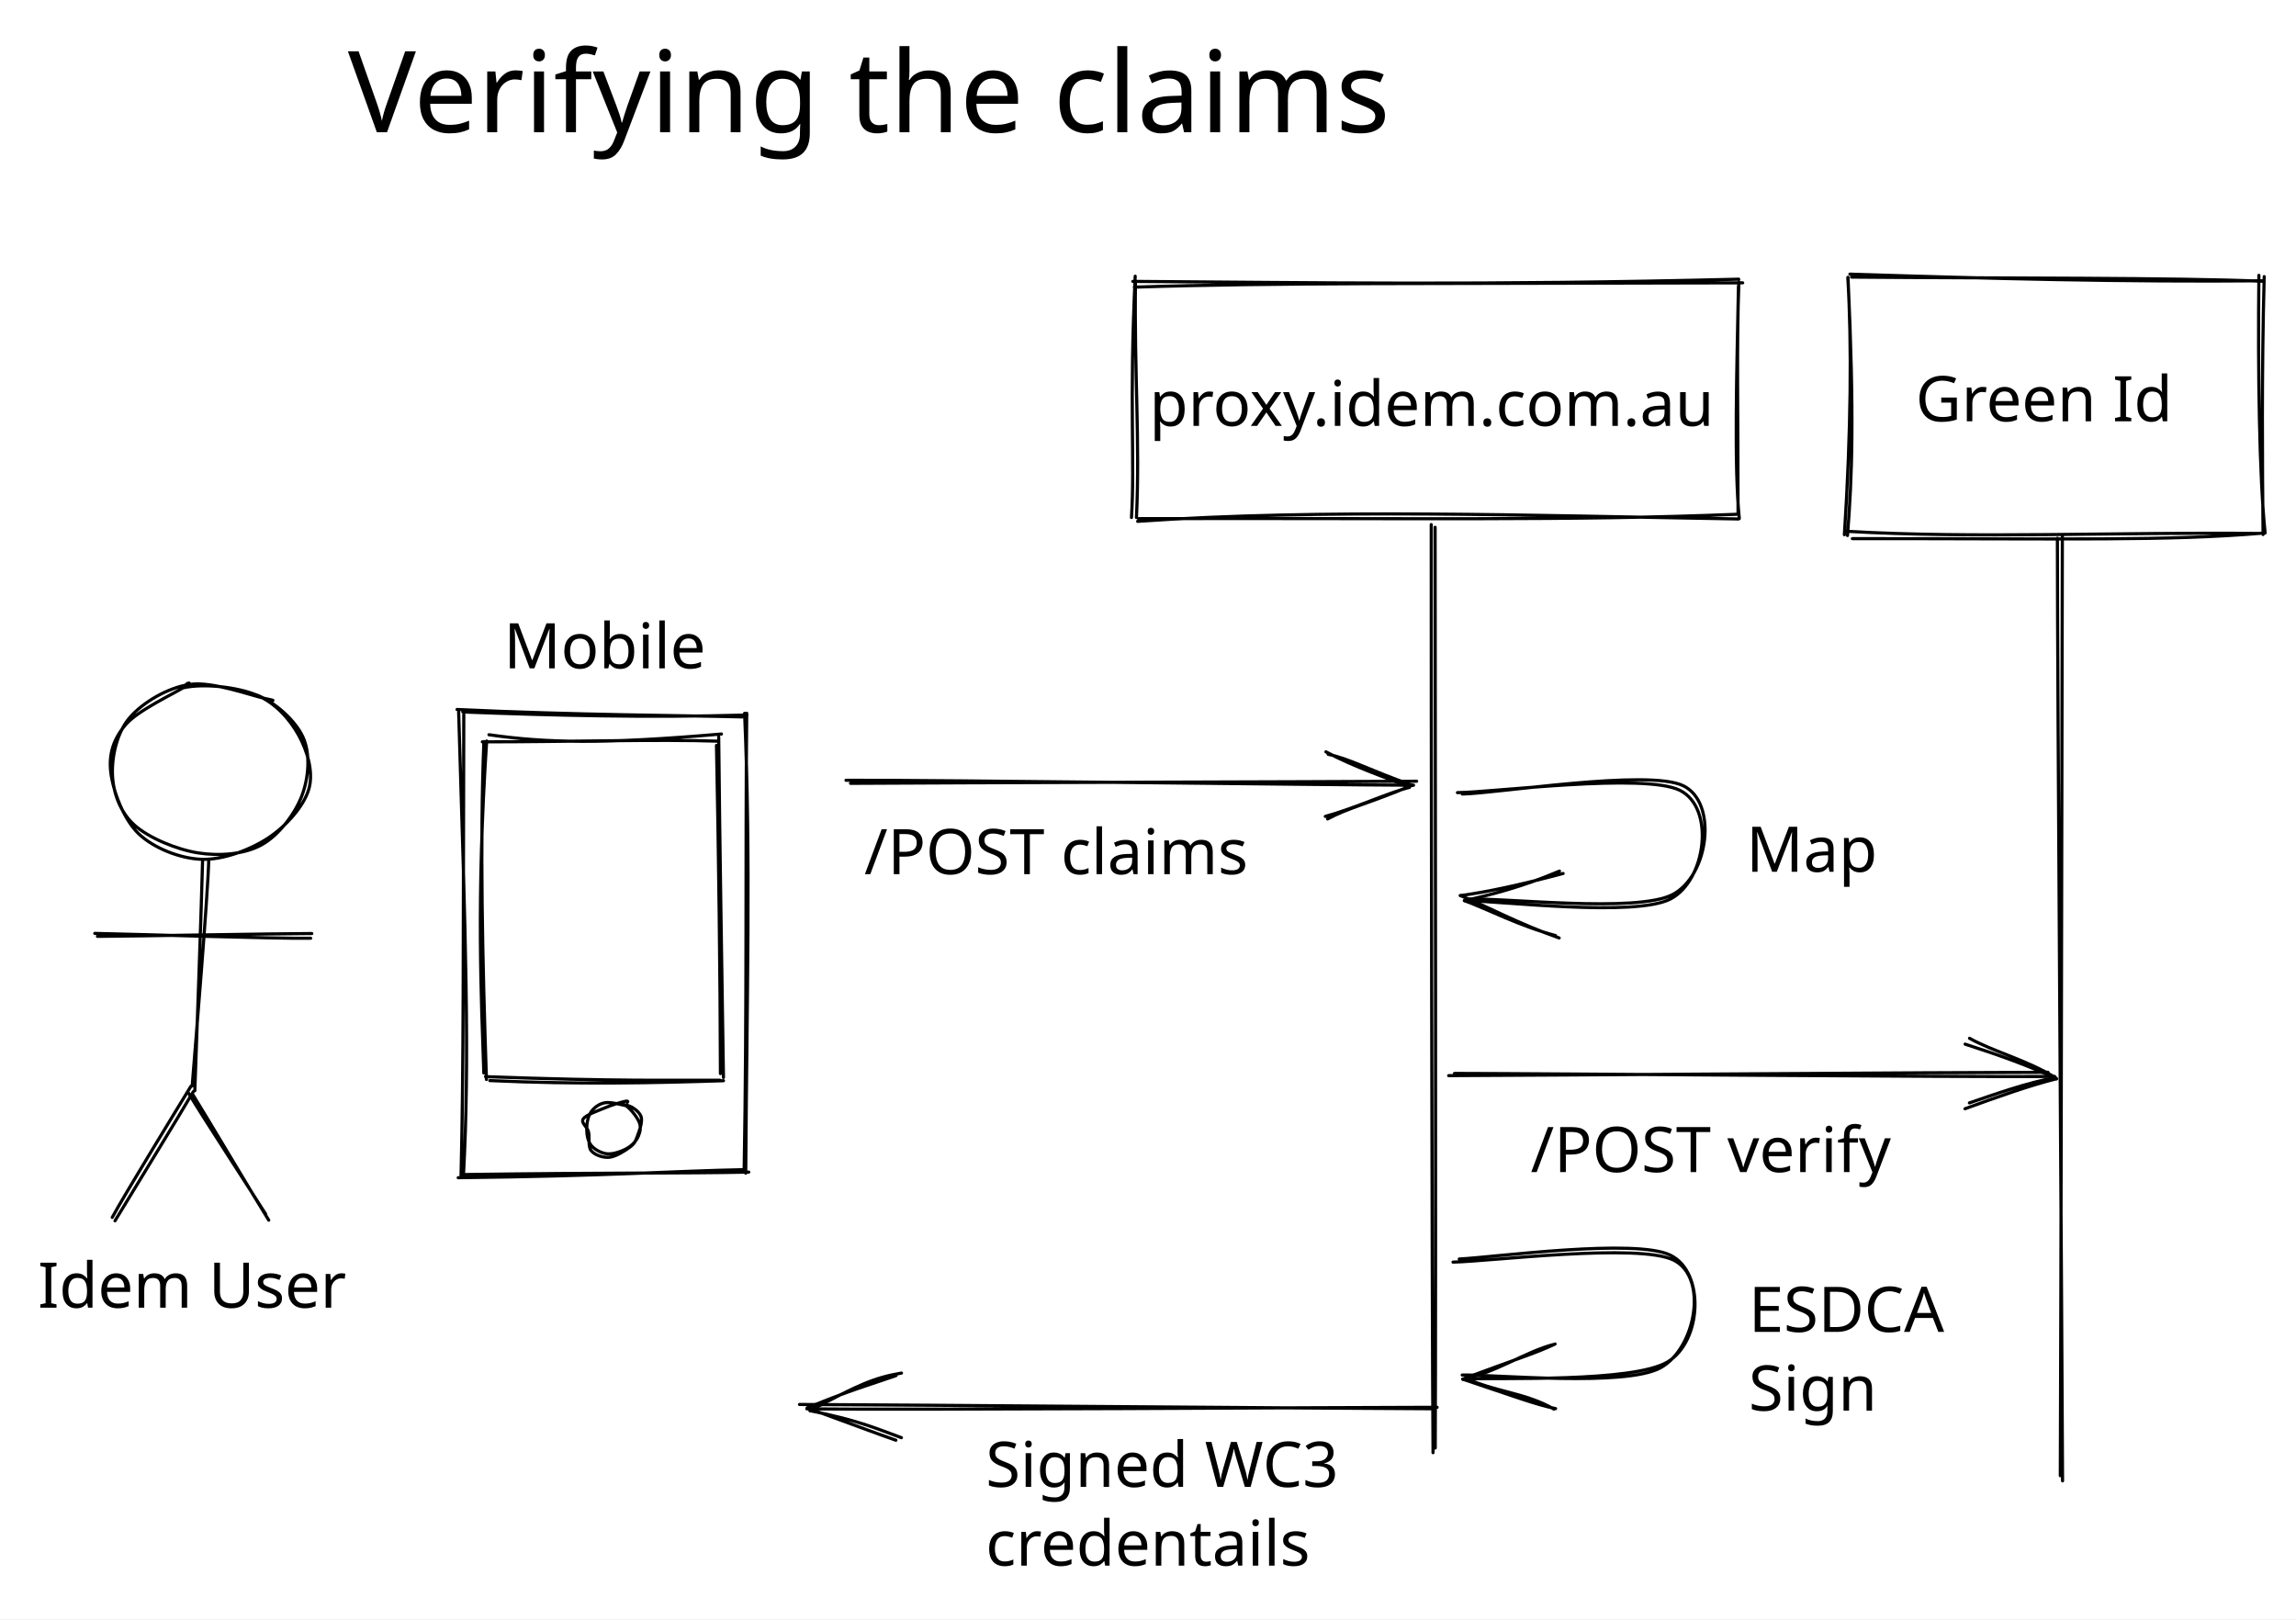
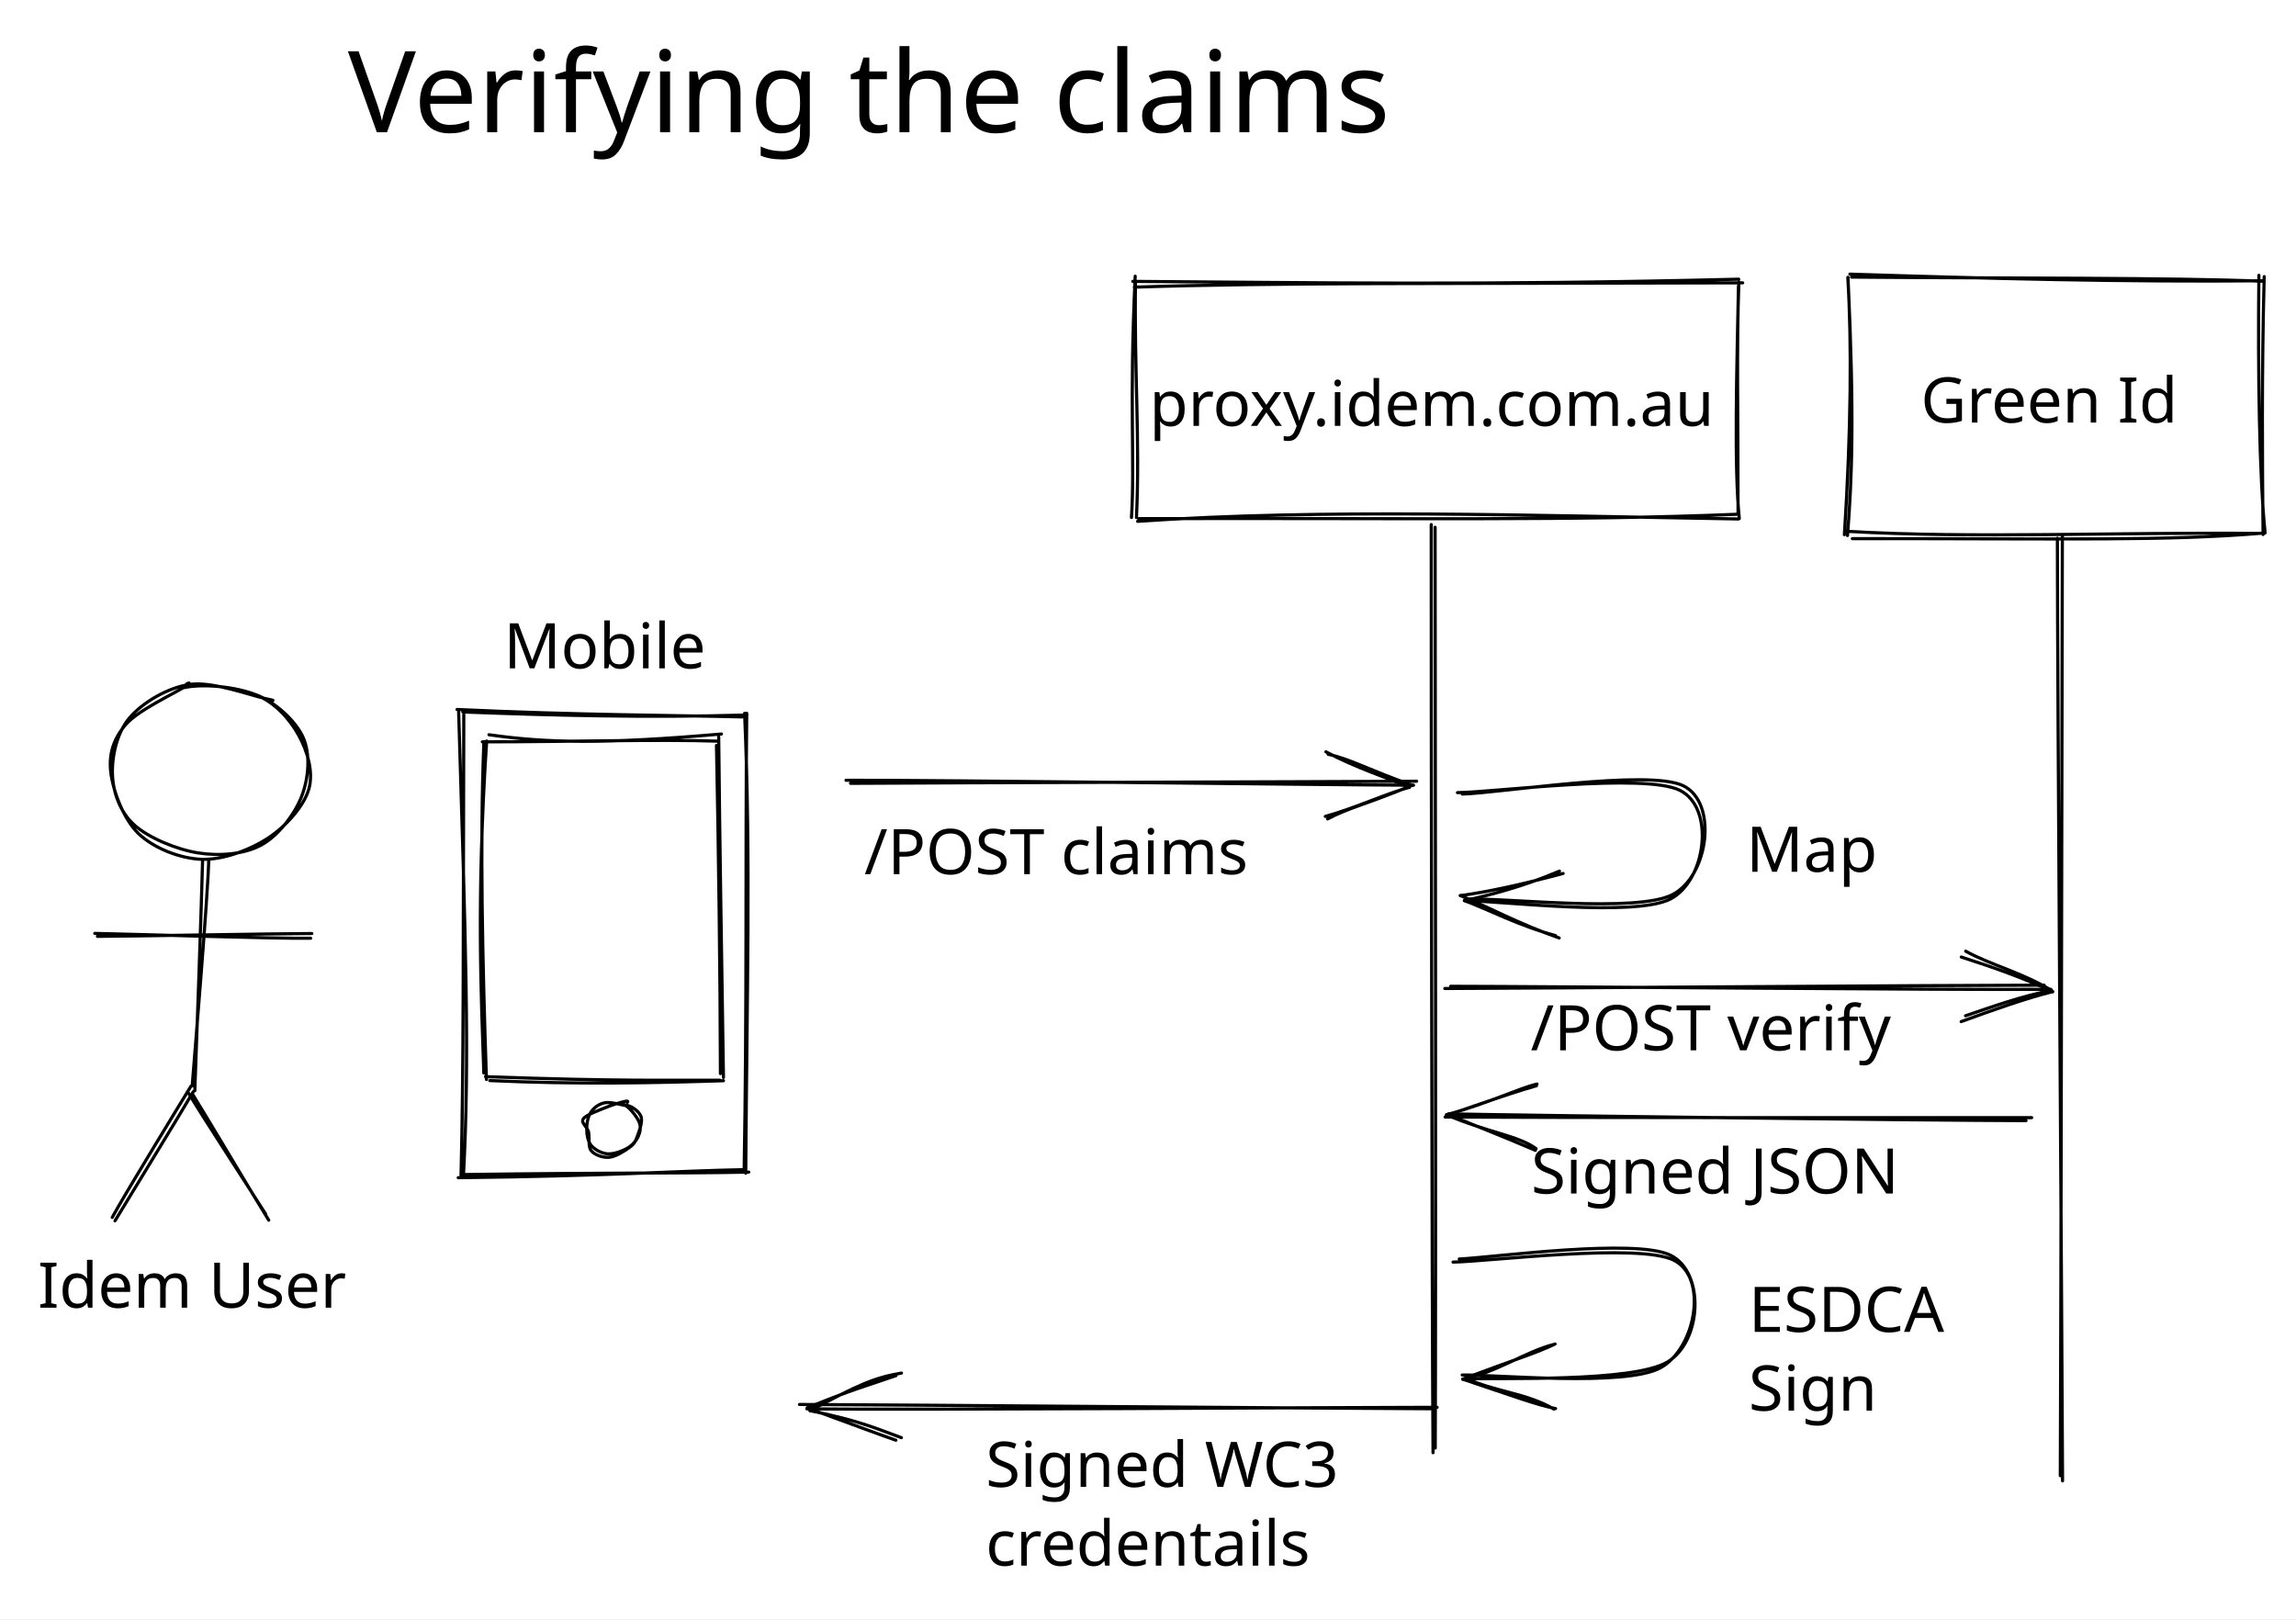
<svg xmlns="http://www.w3.org/2000/svg" version="1.1" viewBox="0 0 729.231 514.269" width="729.231" height="514.269">
  <defs>
    <style>
      @font-face {
        font-family: "Virgil";
        src: url("https://excalidraw.com/Virgil.woff2");
      }
      @font-face {
        font-family: "Cascadia";
        src: url("https://excalidraw.com/Cascadia.woff2");
      }
    </style>
  </defs>
  <rect x="0" y="0" width="729.231" height="514.269" fill="#ffffff" />
  <g stroke-linecap="round" transform="translate(35.40865 217.1875) rotate(0 31.25 27.1875)">
    <path d="M45.79 3.44 C51.68 5.57, 58.41 11.59, 60.84 16.97 C63.28 22.35, 62.61 30.03, 60.4 35.73 C58.19 41.44, 53.08 48.19, 47.6 51.19 C42.12 54.19, 34.24 54.78, 27.5 53.71 C20.77 52.65, 11.75 48.93, 7.22 44.81 C2.69 40.69, 0.57 34.65, 0.32 28.98 C0.07 23.31, 1.63 15.6, 5.74 10.8 C9.84 6, 17.77 1.21, 24.95 0.18 C32.12 -0.84, 44.53 3.78, 48.79 4.67 C53.04 5.55, 50.76 5.24, 50.5 5.5 M22.95 1.24 C29.47 -0.17, 39.91 1.04, 45.99 3.54 C52.06 6.04, 56.61 11.25, 59.39 16.24 C62.17 21.24, 64.28 28.03, 62.67 33.49 C61.06 38.95, 55.39 45.3, 49.72 49.01 C44.05 52.72, 35.5 55.98, 28.64 55.75 C21.79 55.51, 13.42 52.22, 8.61 47.61 C3.79 43, 0.44 33.86, -0.23 28.08 C-0.91 22.29, 0.65 17.43, 4.57 12.9 C8.48 8.38, 20.1 3.01, 23.27 0.95 C26.44 -1.11, 23.28 -0.02, 23.58 0.55" stroke="#000000" stroke-width="1" fill="none" />
  </g>
  <g stroke-linecap="round">
    <g transform="translate(64.78365 272.1875) rotate(0 -1.105063 37.48699)">
      <path d="M-0.44 1.17 C-0.73 13.63, -2.45 62.19, -2.91 74.24 M1.53 0.73 C1.21 12.94, -2.82 60.94, -3.74 72.71" stroke="#000000" stroke-width="1" fill="none" />
    </g>
  </g>
  <g stroke-linecap="round">
    <g transform="translate(29.78365 297.1875) rotate(0 34.78023 0.05560323)">
      <path d="M1.17 0.22 C12.8 0.17, 58.02 -0.67, 69.24 -0.68 M0.32 -0.72 C11.94 -0.52, 57.62 1, 68.88 0.82" stroke="#000000" stroke-width="1" fill="none" />
    </g>
  </g>
  <g stroke-linecap="round">
    <g transform="translate(61.03365 346.5625) rotate(0 11.59314 20.82166)">
      <path d="M0.22 1.12 C4.34 7.75, 20.16 34.39, 24.32 40.99 M-1.13 0.66 C2.87 7.43, 19.01 32.16, 23.34 39.05" stroke="#000000" stroke-width="1" fill="none" />
    </g>
  </g>
  <g stroke-linecap="round">
    <g transform="translate(35.40865 387.8125) rotate(0 13.11489 -21.43031)">
      <path d="M1.12 -0.06 C5.25 -6.94, 21.89 -34, 25.99 -41.09 M0.24 -1.14 C4.15 -8.38, 21.11 -36.05, 25.23 -42.8" stroke="#000000" stroke-width="1" fill="none" />
    </g>
  </g>
  <g transform="translate(110.5 10) rotate(0 167.5 22.5)">
    <text x="0" y="32" font-family="Virgil, Segoe UI Emoji" font-size="36px" fill="#000000" text-anchor="start" style="white-space: pre;" direction="ltr">Verifying the claims</text>
  </g>
  <g stroke-linecap="round" transform="translate(146.9231 227.1154) rotate(0 45 73.07692)">
    <path d="M-1.76 -1.77 C35.28 -0.01, 70.38 0.12, 88.82 0.59 M0.08 -0.98 C29.23 0.12, 58.12 0.89, 90.32 -0.01 M89.57 -0.56 C91.57 45.34, 90.28 89.14, 89.93 145.51 M90.24 -0.58 C89.79 46.47, 90.35 91.84, 89.42 145.2 M89.84 144.38 C66.68 144.82, 46.89 146.4, -1.39 146.95 M90.89 145.17 C68.49 145.61, 49.08 145.29, -0.11 145.95 M0.26 146.53 C2.29 109.42, 0.99 71.96, -1.25 -0.99 M-0.49 146.25 C0.35 111.38, 0.17 75.57, 0.38 -0.14" stroke="#000000" stroke-width="1" fill="none" />
  </g>
  <g stroke-linecap="round" transform="translate(185.3846 350.5863) rotate(0 9.230769 7.879925)">
    <path d="M12.65 0.19 C14.35 0.82, 16.72 3.89, 17.51 5.57 C18.3 7.25, 17.98 8.84, 17.37 10.27 C16.76 11.69, 15.48 13.17, 13.85 14.11 C12.23 15.05, 9.52 16.03, 7.62 15.9 C5.72 15.76, 3.56 14.6, 2.45 13.3 C1.34 12, 0.98 9.87, 0.96 8.1 C0.94 6.32, 1.34 4.03, 2.31 2.62 C3.28 1.22, 4.87 0, 6.75 -0.33 C8.64 -0.67, 12.18 0.38, 13.64 0.64 C15.1 0.89, 15.47 1.08, 15.5 1.21 M13.08 0.31 C15.2 0.67, 17.52 2.3, 18.18 3.96 C18.85 5.62, 17.64 8.63, 17.05 10.27 C16.46 11.9, 16.16 12.65, 14.67 13.77 C13.18 14.89, 10.17 16.8, 8.13 16.99 C6.08 17.18, 3.49 16.26, 2.39 14.91 C1.29 13.56, 1.95 10.59, 1.53 8.9 C1.11 7.21, -1.02 6.05, -0.12 4.77 C0.77 3.49, 4.72 2.14, 6.9 1.23 C9.07 0.31, 11.76 -0.45, 12.93 -0.74 C14.09 -1.02, 14.16 -0.7, 13.89 -0.5" stroke="#000000" stroke-width="1" fill="none" />
  </g>
  <g stroke-linecap="round" transform="translate(153.8462 234.8077) rotate(0 37.69231 53.84615)">
    <path d="M1.45 -1.44 C19.7 1.17, 37.53 1.6, 75.29 -1.67 M-0.65 0.82 C26.67 0.82, 55.36 -0.05, 74.44 0.61 M73.72 1.94 C74.4 36.25, 74.9 74.69, 74.97 106.19 M74.42 -0.73 C74.75 33.3, 75.34 68.16, 75.93 107.42 M75.94 108.45 C53.98 109.16, 29.9 109.69, 1.73 108.41 M74.78 108.29 C58.63 108.22, 42.59 108.69, 0.35 107.16 M-0.18 105.99 C-0.95 82.29, -2.6 51.49, 0.72 0.55 M0.65 108.05 C-0.62 69.59, -1.45 33.17, -0.16 0.73" stroke="#000000" stroke-width="1" fill="none" />
  </g>
  <g stroke-linecap="round" transform="translate(360.7692 89.42308) rotate(0 95.76923 37.30769)">
    <path d="M-0.48 1.78 C45.28 0.3, 91.28 0.74, 192.72 0.41 M-0.97 -0.05 C55.75 0.32, 110.28 1.27, 191.47 -0.75 M191.38 1.48 C190.86 28.26, 189.96 58.95, 191.65 75.28 M191.52 0.1 C190.75 20.46, 191.27 41.51, 191.25 73.71 M191.42 75.41 C124.22 74.31, 59.77 72.08, 0.56 76.16 M191.17 73.91 C138.75 76.07, 86.49 75.07, 0.85 75.31 M-1.4 74.94 C-0.28 56.63, -2.17 39.64, -0.22 -1.69 M0.18 74.95 C1.32 50.58, -0.52 29.1, -0.13 0" stroke="#000000" stroke-width="1" fill="none" />
  </g>
  <g stroke-linecap="round">
    <g transform="translate(455.3846 167.1154) rotate(0 -0.1216595 146.8989)">
      <path d="M0.42 0.36 C0.5 49.27, 0.7 244.08, 0.46 292.81 M-0.81 -0.5 C-0.85 48.67, -0.61 245.21, -0.24 294.29" stroke="#000000" stroke-width="1" fill="none" />
    </g>
  </g>
  <g stroke-linecap="round" transform="translate(587.6923 88.65385) rotate(0 65.76923 40.76923)">
    <path d="M-0.15 -1.58 C43.56 -0.18, 87.03 0.94, 131.42 0.53 M0.37 -0.64 C51.37 -0.21, 102.01 -0.52, 131.31 0.69 M129.75 -1.2 C129.41 29.76, 129.89 62.88, 131.73 80.64 M131.44 -0.8 C130.61 29.96, 130.86 59.44, 131.08 81.12 M129.62 80.78 C85.01 80.31, 39.03 82.46, -1.03 80.1 M130.73 80.7 C100.38 83.22, 70.82 82.4, 0.63 82.43 M-1.9 81.18 C0.22 48.13, 0.45 20.31, -0.81 -0.53 M-0.91 81.44 C0.55 63.06, 1.29 43.79, -0.75 -0.57" stroke="#000000" stroke-width="1" fill="none" />
  </g>
  <g stroke-linecap="round">
    <g transform="translate(654.6154 170.9615) rotate(0 -0.3526742 149.1733)">
      <path d="M-1.17 0 C-1.17 49.92, 0.3 249.67, 0.47 299.39 M0.41 -1.04 C0.26 48.56, 0 247.65, -0.24 297.75" stroke="#000000" stroke-width="1" fill="none" />
    </g>
  </g>
  <g transform="translate(372.2308 117.2692) rotate(0 82.5 12.5)">
    <text x="82.5" y="18" font-family="Virgil, Segoe UI Emoji" font-size="20px" fill="#000000" text-anchor="middle" style="white-space: pre;" direction="ltr">proxy.idem.com.au</text>
  </g>
-   <g transform="translate(604.7308 115.8077) rotate(0 44.5 12.5)">
+   <g transform="translate(606.3586 116.2146) rotate(0 44.5 12.5)">
    <text x="44.5" y="18" font-family="Virgil, Segoe UI Emoji" font-size="20px" fill="#000000" text-anchor="middle" style="white-space: pre;" direction="ltr">Green Id</text>
  </g>
  <g stroke-linecap="round">
    <g transform="translate(270.1159 248.6538) rotate(0 89.20083 -0.03302921)">
      <path d="M0.02 0.15 C29.83 -0.06, 149.74 -0.33, 179.82 -0.52 M-1.42 -0.82 C28.14 -0.93, 148.59 0.64, 178.84 0.75" stroke="#000000" stroke-width="1" fill="none" />
    </g>
    <g transform="translate(270.1159 248.6538) rotate(0 89.20083 -0.03302921)">
      <path d="M150.82 10.66 C160.41 7.99, 170.43 3.28, 177.51 1.42 M151.54 11.46 C158.35 7.81, 164.83 6.51, 178.41 0.75" stroke="#000000" stroke-width="1" fill="none" />
    </g>
    <g transform="translate(270.1159 248.6538) rotate(0 89.20083 -0.03302921)">
      <path d="M151 -9.86 C160.65 -4.71, 170.6 -1.61, 177.51 1.42 M151.72 -9.07 C158.37 -7.73, 164.81 -4.04, 178.41 0.75" stroke="#000000" stroke-width="1" fill="none" />
    </g>
  </g>
  <g transform="translate(274.5 259.6538) rotate(0 67 12.5)">
    <text x="0" y="18" font-family="Virgil, Segoe UI Emoji" font-size="20px" fill="#000000" text-anchor="start" style="white-space: pre;" direction="ltr">/POST claims</text>
  </g>
  <g stroke-linecap="round">
-     <g transform="translate(460.7692 340.9615) rotate(0 95.57796 0.2997469)">
+     <g transform="translate(459.5485 313.2888) rotate(0 95.57796 0.2997469)">
      <path d="M-0.66 0.68 C30.9 0.57, 157.89 -0.37, 189.68 -0.38 M1.19 -0.02 C33.08 0.02, 160.52 1.18, 191.82 0.95" stroke="#000000" stroke-width="1" fill="none" />
    </g>
-     <g transform="translate(460.7692 340.9615) rotate(0 95.57796 0.2997469)">
+     <g transform="translate(459.5485 313.2888) rotate(0 95.57796 0.2997469)">
      <path d="M164.73 9.34 C172.15 6.84, 183.04 2.87, 192.03 1.32 M163.33 11.2 C174.07 7.27, 184.37 3.67, 192.38 1.68" stroke="#000000" stroke-width="1" fill="none" />
    </g>
-     <g transform="translate(460.7692 340.9615) rotate(0 95.57796 0.2997469)">
+     <g transform="translate(459.5485 313.2888) rotate(0 95.57796 0.2997469)">
      <path d="M164.77 -11.18 C172.23 -6.98, 183.1 -4.25, 192.03 1.32 M163.37 -9.32 C173.91 -5.94, 184.2 -2.24, 192.38 1.68" stroke="#000000" stroke-width="1" fill="none" />
    </g>
  </g>
  <g stroke-linecap="round">
    <g transform="translate(455.3846 446.3462) rotate(0 -100.2044 0.4912113)">
      <path d="M-0.75 1.1 C-34.18 0.99, -167.94 -0.15, -201.46 -0.26 M1.05 0.64 C-31.91 0.67, -165.68 1.53, -199.11 1.14" stroke="#000000" stroke-width="1" fill="none" />
    </g>
    <g transform="translate(455.3846 446.3462) rotate(0 -100.2044 0.4912113)">
      <path d="M-169.07 -10.23 C-177.7 -8.78, -182.92 -6.44, -198.09 1.72 M-170.81 -9.42 C-177.88 -6.91, -185.53 -4.82, -198.96 0.84" stroke="#000000" stroke-width="1" fill="none" />
    </g>
    <g transform="translate(455.3846 446.3462) rotate(0 -100.2044 0.4912113)">
      <path d="M-169.09 10.29 C-177.79 7.09, -183.01 4.77, -198.09 1.72 M-170.84 11.1 C-178.03 8.6, -185.67 5.67, -198.96 0.84" stroke="#000000" stroke-width="1" fill="none" />
    </g>
  </g>
  <g transform="translate(160 194.2692) rotate(0 29 12.5)">
    <text x="0" y="18" font-family="Virgil, Segoe UI Emoji" font-size="20px" fill="#000000" text-anchor="start" style="white-space: pre;" direction="ltr">Mobile</text>
  </g>
  <g transform="translate(10 397.3462) rotate(0 51 12.5)">
    <text x="51" y="18" font-family="Virgil, Segoe UI Emoji" font-size="20px" fill="#000000" text-anchor="middle" style="white-space: pre;" direction="ltr">Idem User</text>
  </g>
  <g stroke-linecap="round">
-     <g transform="translate(464.6154 251.9341) rotate(0 37.58669 16.06453)">
-       <path d="M-0.17 0.27 C11.3 0.01, 58.81 -7.71, 69.94 -2.4 C81.08 2.92, 78.11 26.17, 66.65 32.18 C55.19 38.19, 12.18 33.04, 1.19 33.67 M-1.72 -0.18 C9.49 -0.24, 57.68 -6.53, 68.95 -0.9 C80.22 4.73, 77.21 27.76, 65.92 33.61 C54.62 39.45, 11.75 34.22, 1.16 34.16" stroke="#000000" stroke-width="1" fill="none" />
+     <g transform="translate(464.6154 251.055) rotate(0 37.58669 16.94369)">
+       <path d="M-0.17 1.15 C11.3 0.89, 58.81 -6.84, 69.94 -1.52 C81.08 3.8, 78.11 27.05, 66.65 33.06 C55.19 39.07, 12.18 33.92, 1.19 34.55 M-1.72 0.7 C9.49 0.64, 57.68 -5.66, 68.95 -0.02 C80.22 5.61, 77.21 28.64, 65.92 34.49 C54.62 40.33, 11.75 35.1, 1.16 35.04" stroke="#000000" stroke-width="1" fill="none" />
    </g>
-     <g transform="translate(464.6154 251.9341) rotate(0 37.58669 16.06453)">
-       <path d="M31.84 25.5 C18.54 29.04, 7.78 31.38, -0.78 32.53 M30.7 24.74 C18.85 29.8, 8.13 32.48, 0.49 34.12" stroke="#000000" stroke-width="1" fill="none" />
+     <g transform="translate(464.6154 251.055) rotate(0 37.58669 16.94369)">
+       <path d="M31.84 26.38 C18.54 29.92, 7.78 32.26, -0.78 33.41 M30.7 25.62 C18.85 30.68, 8.13 33.35, 0.49 35" stroke="#000000" stroke-width="1" fill="none" />
    </g>
-     <g transform="translate(464.6154 251.9341) rotate(0 37.58669 16.06453)">
-       <path d="M30.59 45.98 C17.77 41.52, 7.51 35.85, -0.78 32.53 M29.44 45.22 C18.07 42.22, 7.85 36.83, 0.49 34.12" stroke="#000000" stroke-width="1" fill="none" />
+     <g transform="translate(464.6154 251.055) rotate(0 37.58669 16.94369)">
+       <path d="M30.59 46.86 C17.77 42.4, 7.51 36.73, -0.78 33.41 M29.44 46.1 C18.07 43.1, 7.85 37.71, 0.49 35" stroke="#000000" stroke-width="1" fill="none" />
    </g>
  </g>
  <g transform="translate(554.6154 258.8846) rotate(0 20 12.5)">
    <text x="0" y="18" font-family="Virgil, Segoe UI Emoji" font-size="20px" fill="#000000" text-anchor="start" style="white-space: pre;" direction="ltr">Map</text>
  </g>
-   <g transform="translate(486.1538 354.2692) rotate(0 65 12.5)">
+   <g transform="translate(486.1538 315.6088) rotate(0 65 12.5)">
    <text x="0" y="18" font-family="Virgil, Segoe UI Emoji" font-size="20px" fill="#000000" text-anchor="start" style="white-space: pre;" direction="ltr">/POST verify</text>
  </g>
  <g stroke-linecap="round">
    <g transform="translate(461.9231 400.7423) rotate(0 37.98962 16.46361)">
      <path d="M-0.43 0.13 C11.08 -0.07, 58.77 -6.05, 69.74 -0.45 C80.72 5.15, 76.63 27.65, 65.42 33.72 C54.21 39.8, 13.14 35.83, 2.49 35.99 M1.55 -0.85 C12.81 -1.43, 57.62 -7.51, 68.64 -2.06 C79.67 3.38, 78.63 25.29, 67.71 31.84 C56.79 38.39, 14.43 36.79, 3.14 37.24" stroke="#000000" stroke-width="1" fill="none" />
    </g>
    <g transform="translate(461.9231 400.7423) rotate(0 37.98962 16.46361)">
      <path d="M31.47 26.3 C22.86 28.49, 12.59 35.47, 3.61 36.97 M31.99 26.14 C25.57 29.24, 18.9 31.1, 2.66 37.31" stroke="#000000" stroke-width="1" fill="none" />
    </g>
    <g transform="translate(461.9231 400.7423) rotate(0 37.98962 16.46361)">
      <path d="M31.63 46.82 C22.83 41.65, 12.51 41.26, 3.61 36.97 M32.15 46.66 C25.88 45.38, 19.18 42.85, 2.66 37.31" stroke="#000000" stroke-width="1" fill="none" />
    </g>
  </g>
  <g transform="translate(555.3846 405.0385) rotate(0 33.5 25)">
    <text x="0" y="18" font-family="Virgil, Segoe UI Emoji" font-size="20px" fill="#000000" text-anchor="start" style="white-space: pre;" direction="ltr">ESDCA</text>
    <text x="0" y="43" font-family="Virgil, Segoe UI Emoji" font-size="20px" fill="#000000" text-anchor="start" style="white-space: pre;" direction="ltr">Sign</text>
  </g>
  <g transform="translate(313.0769 454.2692) rotate(0 55 25)">
    <text x="0" y="18" font-family="Virgil, Segoe UI Emoji" font-size="20px" fill="#000000" text-anchor="start" style="white-space: pre;" direction="ltr">Signed WC3</text>
    <text x="0" y="43" font-family="Virgil, Segoe UI Emoji" font-size="20px" fill="#000000" text-anchor="start" style="white-space: pre;" direction="ltr">credentails</text>
  </g>
+   <g stroke-linecap="round">
+     <g transform="translate(459.8092 356.2545) rotate(180.9826 92.3224 -1.363013)">
+       <path d="M-0.81 0.14 C30.16 -0.42, 154.29 -2.54, 185.45 -2.86 M0.97 -0.84 C31.8 -1.32, 153.61 -1.9, 184.39 -1.83" stroke="#000000" stroke-width="1" fill="none" />
+     </g>
+     <g transform="translate(459.8092 356.2545) rotate(180.9826 92.3224 -1.363013)">
+       <path d="M156.45 8.12 C162.15 6.69, 171.53 1.85, 185.04 -2.15 M156.64 7.57 C167.27 4.32, 177.06 0.38, 184.5 -2.09" stroke="#000000" stroke-width="1" fill="none" />
+     </g>
+     <g transform="translate(459.8092 356.2545) rotate(180.9826 92.3224 -1.363013)">
+       <path d="M156.41 -12.4 C162.2 -8.31, 171.59 -7.63, 185.04 -2.15 M156.6 -12.95 C167.15 -8.63, 176.95 -5.01, 184.5 -2.09" stroke="#000000" stroke-width="1" fill="none" />
+     </g>
+   </g>
+   <g transform="translate(486.2854 361.0823) rotate(0 60.5 12.5)">
+     <text x="0" y="18" font-family="Virgil, Segoe UI Emoji" font-size="20px" fill="#000000" text-anchor="start" style="white-space: pre;" direction="ltr">Signed JSON</text>
+   </g>
</svg>
